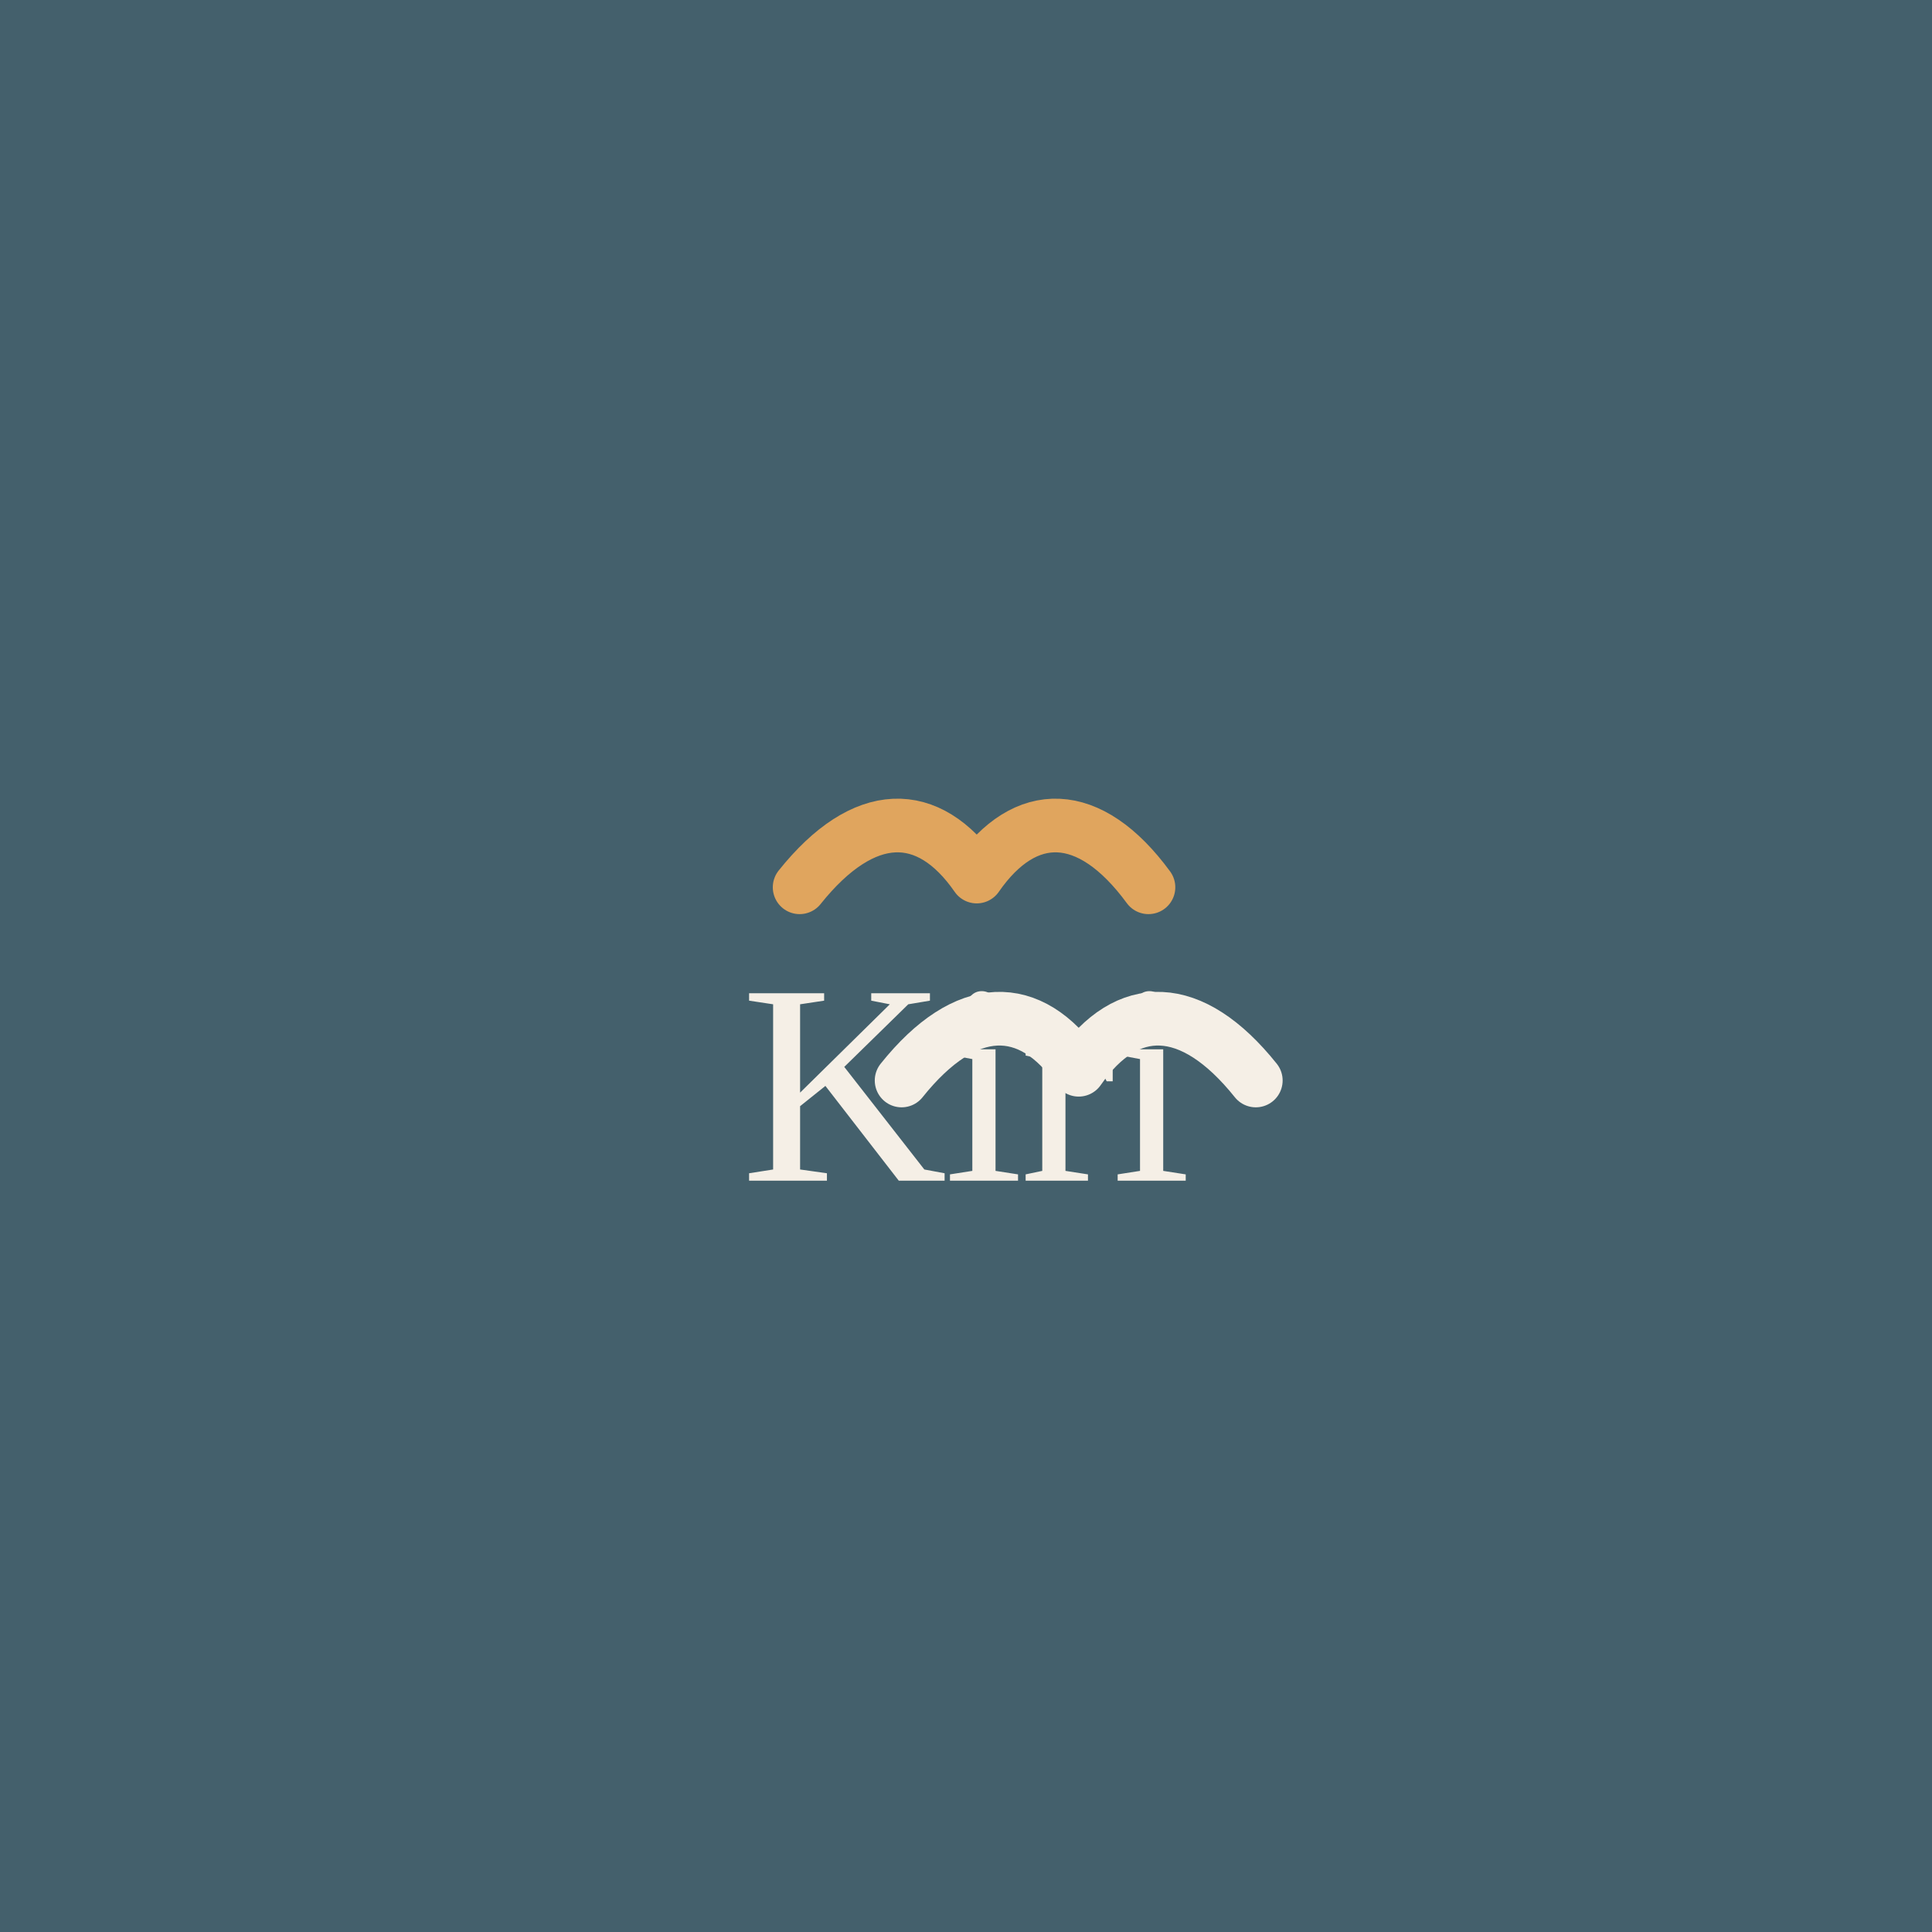
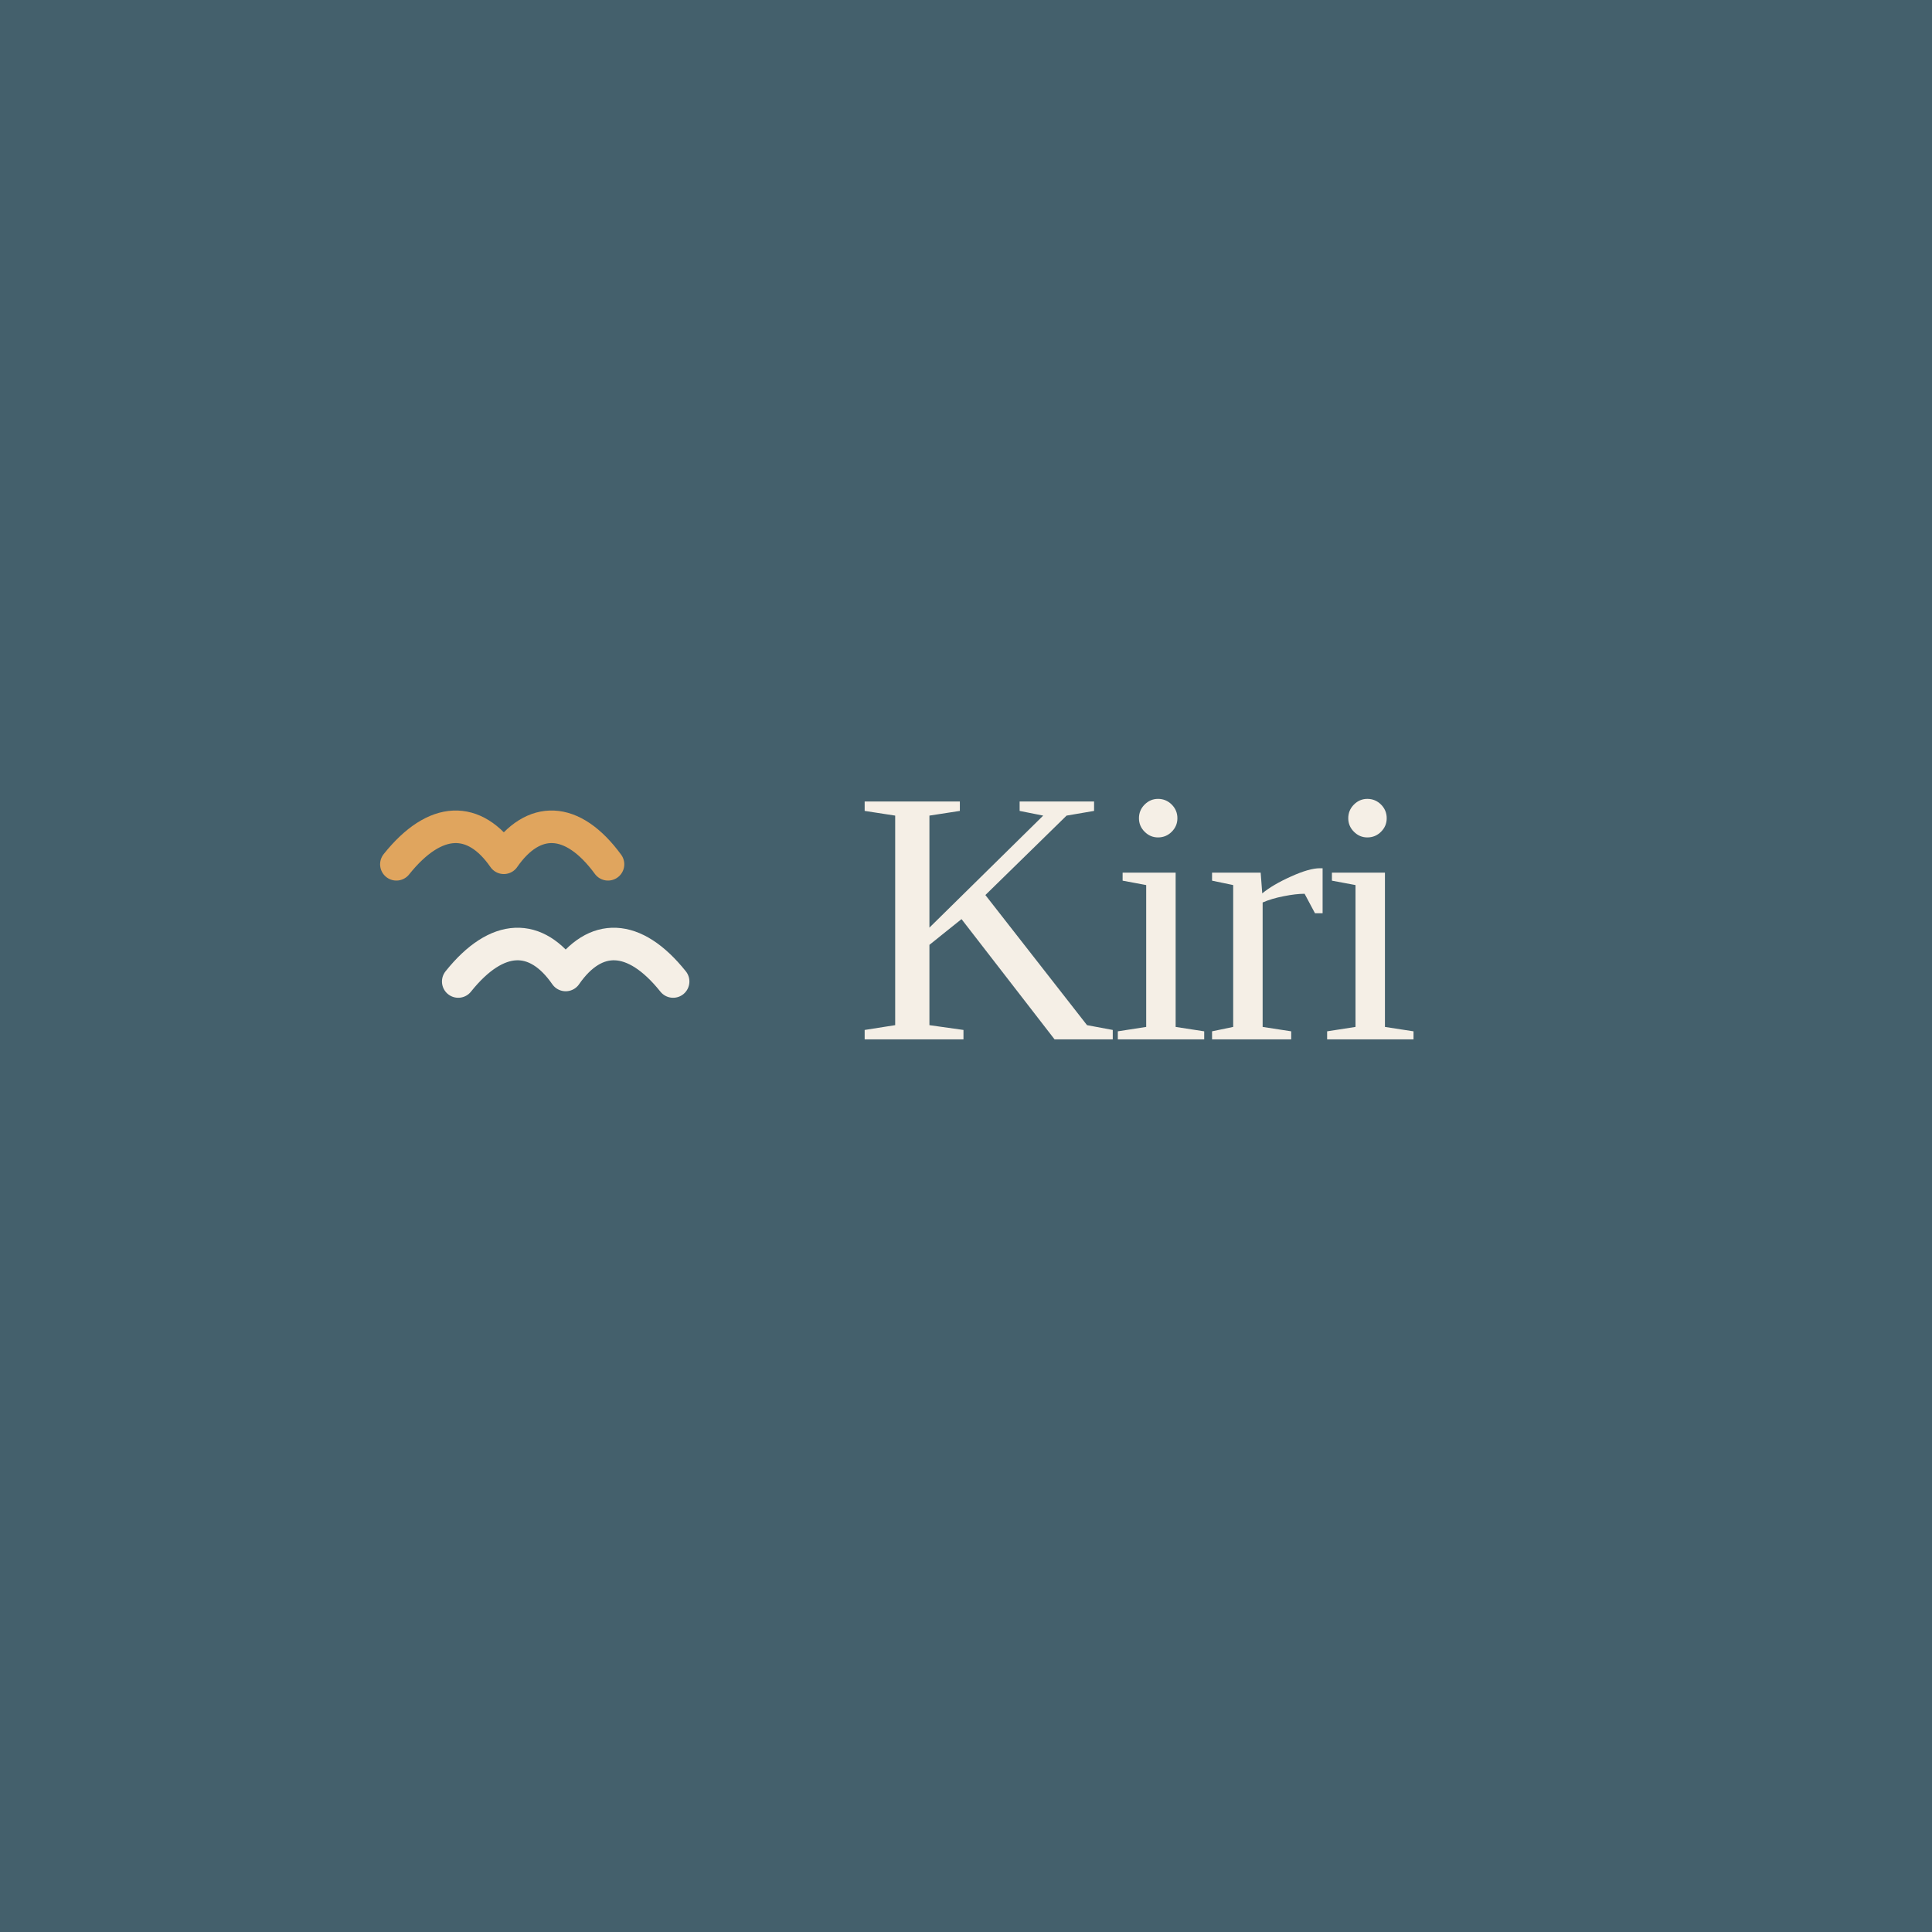
<svg xmlns="http://www.w3.org/2000/svg" viewBox="0 0 1080 1080" width="1080" height="1080">
  <rect width="1080" height="1080" fill="#44606C" />
-   <g transform="translate(390 340) scale(3.0)">
-     <path d="M19 52 C31 37 43 37 52 50 C61 37 73 37 84 52" fill="none" stroke="#E0A55E" stroke-width="10" stroke-linecap="round" stroke-linejoin="round" />
-     <path d="M38 88 C50 73 62 73 71 86 C80 73 92 73 104 88" fill="none" stroke="#F5EFE6" stroke-width="10" stroke-linecap="round" stroke-linejoin="round" />
+   <g transform="translate(180 350) scale(3.5)">
+     <g transform="translate(2 11) scale(0.52)">
+       <path d="M19 52 C31 37 43 37 52 50 C61 37 73 37 84 52" fill="none" stroke="#E0A55E" stroke-width="10" stroke-linecap="round" stroke-linejoin="round" />
+       <path d="M38 88 C50 73 62 73 71 86 C80 73 92 73 104 88" fill="none" stroke="#F5EFE6" stroke-width="10" stroke-linecap="round" stroke-linejoin="round" />
+     </g>
+     <text x="85" y="66" font-family="Newsreader, Georgia, 'Times New Roman', serif" font-size="58" font-weight="500" letter-spacing="-1" fill="#F5EFE6">Kiri</text>
  </g>
-   <text x="540" y="660" font-family="Georgia, 'Times New Roman', serif" font-size="160" font-weight="500" letter-spacing="-2" fill="#F5EFE6" text-anchor="middle">Kiri</text>
</svg>
